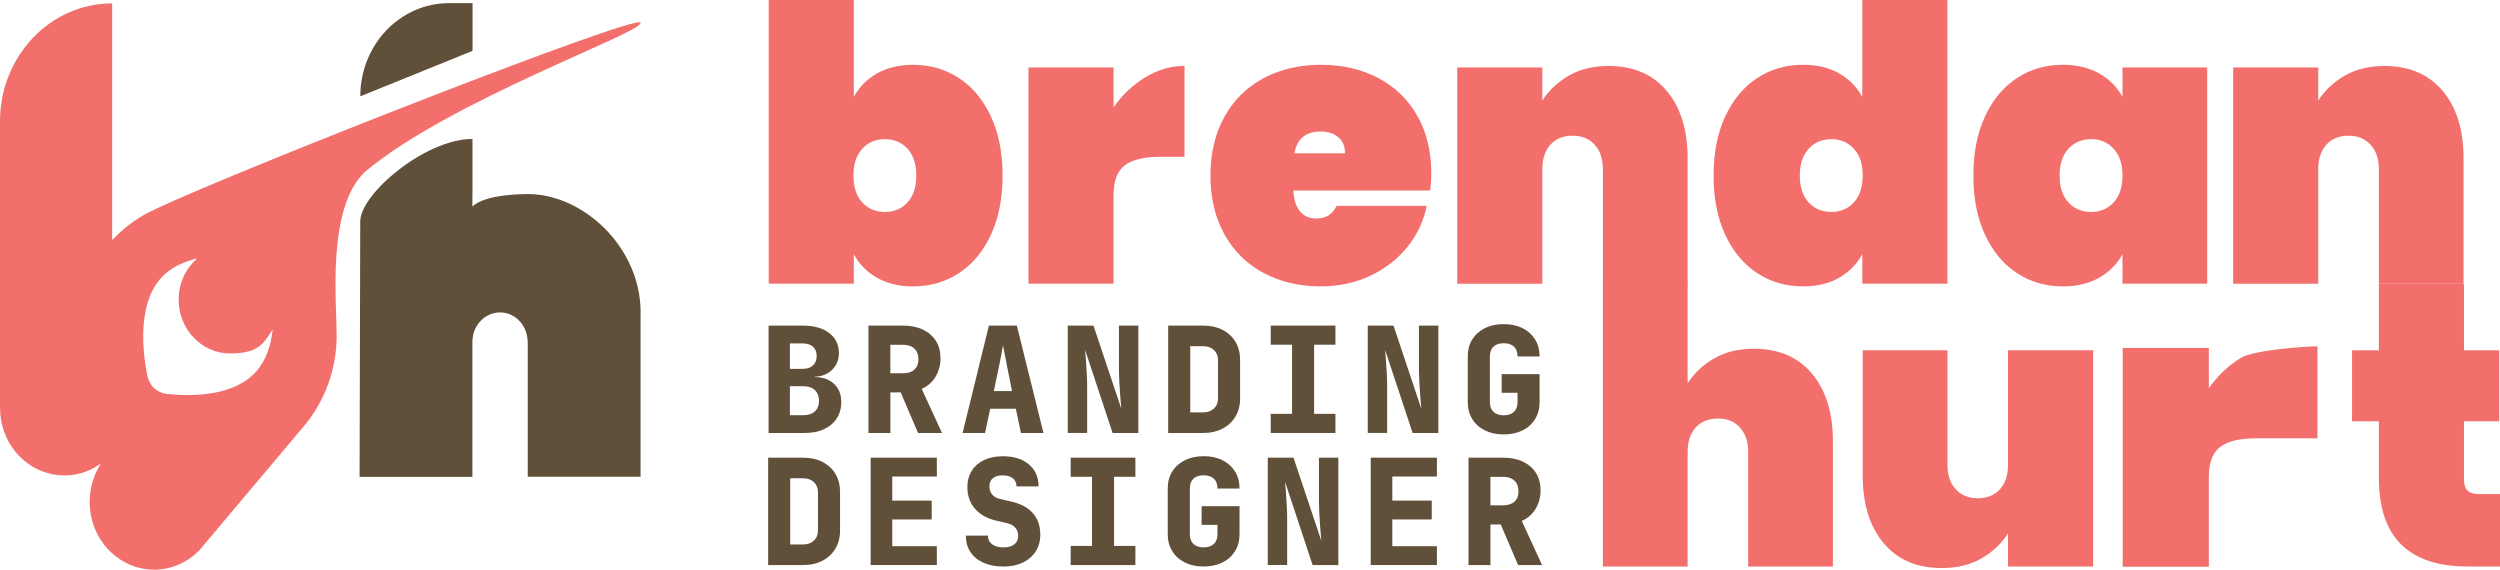
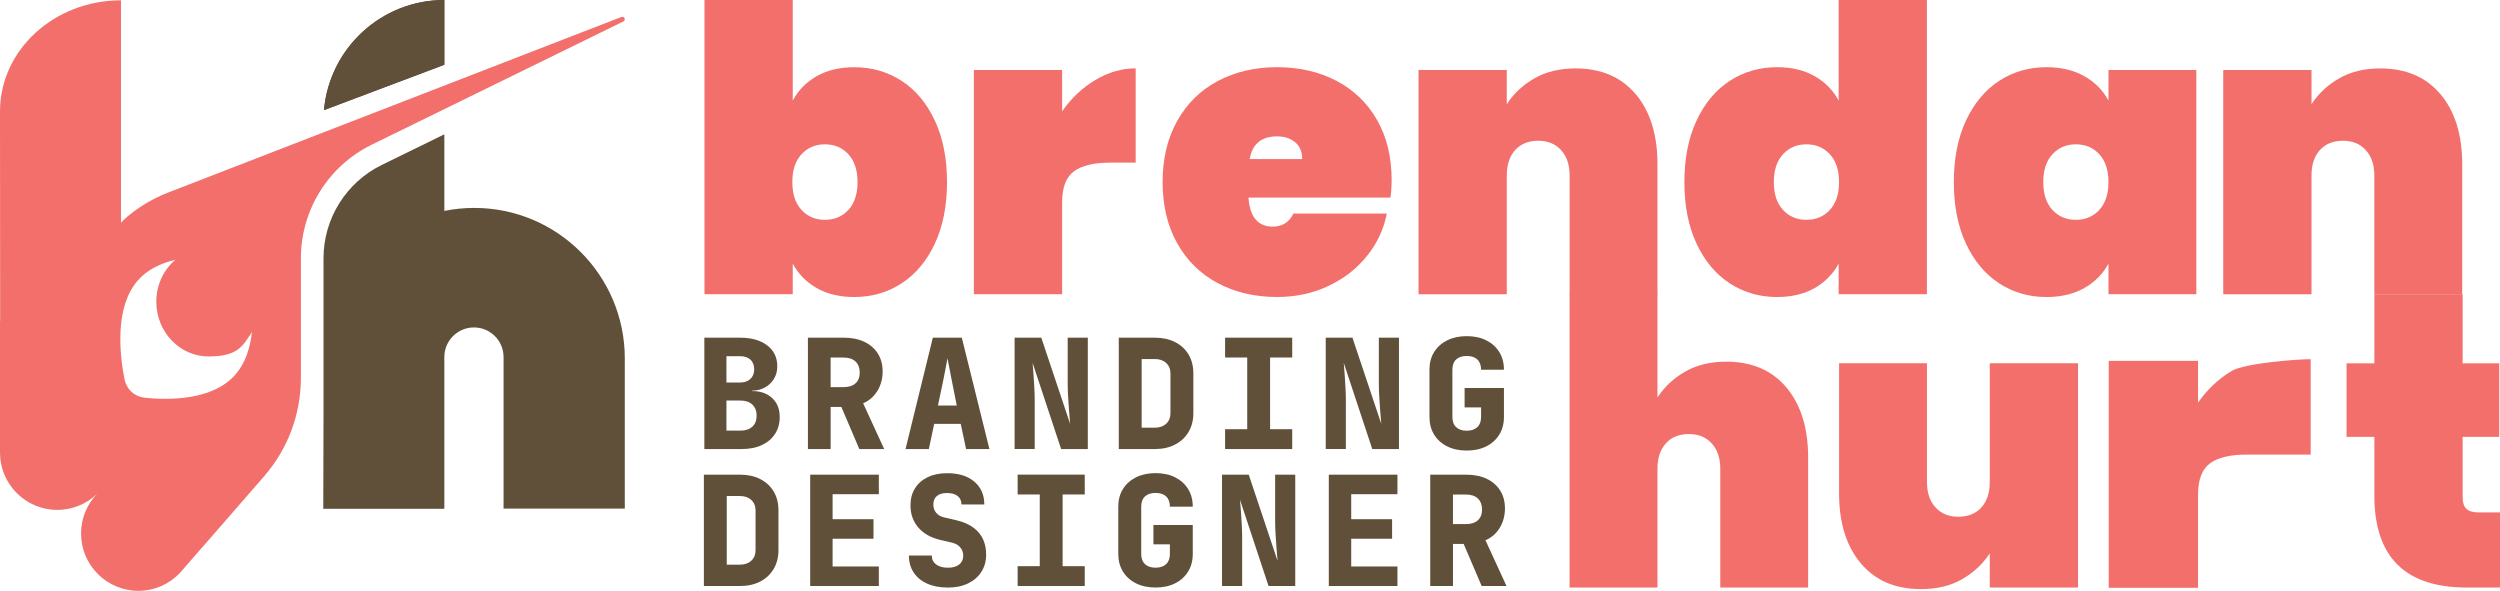
- <svg xmlns="http://www.w3.org/2000/svg" id="elZqwodpeiv1" viewBox="0 0 838.96 191.17" shape-rendering="geometricPrecision" text-rendering="geometricPrecision" project-id="cc5bd8ab054c4b50a67809c42975f9f6" export-id="6bb59fe8e66b42aa8fa35341a6b63e95" cached="false">
+ <svg xmlns="http://www.w3.org/2000/svg" id="eIHOKbcjCSo1" viewBox="0 0 808.94 191.17" shape-rendering="geometricPrecision" text-rendering="geometricPrecision" project-id="a5a94c936b1747d99cd704dc717e478d" export-id="73c840f5e6d54b18b5d609e1775b9552" cached="false">
  <g>
    <g>
-       <path d="M158.58,17.1v-16.05h-7.9c-16.42,0-29.77,13.98-29.77,31.27v0l37.67-15.25v.03v0Z" fill="#605039" />
-       <path d="M52.57,70c-.6.26-1.14.55-1.77.83-.98.46-1.8.89-2.37,1.21-.05.03-.14.06-.19.11-.25.14-.44.26-.6.37v0c-3.65,2.15-6.95,4.82-9.86,7.95l-.14-.14v-79.19C16.86,1.14,0,18.86,0,40.71v96.08v0c0,5.83,2.1,11.66,6.32,16.11c7.52,7.9,19.12,8.73,27.56,2.64-5.77,8.87-4.98,21.08,2.53,28.95c8.47,8.9,22.2,8.9,30.64,0l35.44-42.07v0c6.51-8.07,10.49-18.46,10.49-29.86s-3.32-42.59,9.4-54.79c28.25-24.01,94.51-47.24,92.55-50.2-1.77-2.73-132.97,48.64-162.39,62.4v0l.03.03v0Zm3.3,62.17c-3.19-.34-5.77-2.79-6.43-6.09-1.61-8.13-3.3-23.63,4.3-32.45c3.19-3.73,7.74-5.8,12.45-6.92-3.81,3.33-6.26,8.27-6.24,13.84c0,9.96,7.74,18.06,17.24,18.06s11.22-3.24,14.33-8.1c-.57,5.11-2.07,10.14-5.34,13.93-7.6,8.84-22.44,8.59-30.32,7.75v0-.03h.01v.01Z" fill="#f26f6c" />
-       <path d="M214.99,104.89c0-21.97-19.26-39.77-37.86-39.77-15.66.14-18.6,4.22-18.6,4.22v-4.22v0l.03-.11v-18.38h-.03c-15.88,0-37.64,18.49-37.64,27.65s-.22,85.75-.22,85.75h37.86v-45.37v0-.43c0-.11.05-.23.05-.34.03-.57.14-1.12.25-1.67c0-.11.03-.17.05-.26.95-3.47,3.65-6.17,7.03-6.92.6-.14,1.25-.2,1.88-.2c1.28,0,2.51.26,3.62.78c3.19,1.41,5.45,4.71,5.64,8.56h.05v45.8h37.86v-55.16v0l.03.09v-.02Z" fill="#605039" />
+       <path d="M264.29,24.64c3.39-1.93,7.44-2.89,12.16-2.89c5.66,0,10.76,1.48,15.31,4.43c4.55,2.96,8.13,7.26,10.75,12.87c2.61,5.62,3.92,12.25,3.92,19.88s-1.31,14.26-3.92,19.87c-2.62,5.62-6.2,9.9-10.75,12.87-4.54,2.96-9.65,4.44-15.31,4.44-4.72,0-8.77-.96-12.16-2.89-3.39-1.94-5.98-4.58-7.78-7.92v9.9h-28.56v-95.2h28.56v32.55c1.8-3.35,4.39-5.99,7.78-7.92v0v.01Zm10.23,25.28c-1.97-2.15-4.5-3.22-7.59-3.22s-5.62,1.08-7.59,3.22-2.96,5.14-2.96,9s.98,6.86,2.96,9c1.97,2.15,4.51,3.21,7.59,3.21s5.62-1.07,7.59-3.21s2.96-5.15,2.96-9-.99-6.87-2.96-9Z" fill="#f26f6c" />
+       <path d="M354.36,25.92c4.2-2.53,8.58-3.8,13.12-3.8v30.5h-8.1c-5.4,0-9.37.94-11.9,2.83-2.53,1.88-3.8,5.23-3.8,10.03v29.72h-28.56v-72.55h28.56v13.38c2.91-4.21,6.48-7.57,10.67-10.1h.01v0-.01Z" fill="#f26f6c" />
+       <path d="M449.91,63.94h-45.93c.43,6.26,3.04,9.39,7.85,9.39c3.09,0,5.32-1.41,6.69-4.24h30.23c-1.03,5.14-3.19,9.76-6.5,13.82-3.3,4.08-7.46,7.3-12.48,9.65-5.01,2.37-10.53,3.54-16.53,3.54-7.2,0-13.62-1.5-19.23-4.5-5.62-3-9.99-7.31-13.12-12.93-3.14-5.61-4.7-12.2-4.7-19.75s1.56-14.13,4.7-19.75c3.13-5.62,7.5-9.94,13.12-12.93c5.62-3,12.03-4.5,19.23-4.5s13.62,1.48,19.24,4.43c5.61,2.96,9.99,7.19,13.12,12.68s4.7,11.97,4.7,19.42c0,1.98-.13,3.86-.38,5.66h-.01v.01ZM421.35,51.46c0-2.4-.77-4.22-2.32-5.47-1.54-1.25-3.47-1.86-5.79-1.86-5.06,0-8.02,2.44-8.87,7.33h16.98Z" fill="#f26f6c" />
+       <path d="M529.31,30.49c4.67,5.58,7.01,13.13,7.01,22.65v42.07h-28.43v-38.47c0-3.43-.93-6.16-2.77-8.17-1.84-2.02-4.31-3.03-7.4-3.03s-5.66,1.01-7.46,3.03c-1.8,2.01-2.7,4.73-2.7,8.17v38.47h-28.56v-72.56h28.56v11.06c2.23-3.42,5.21-6.22,8.94-8.35c3.73-2.15,8.17-3.22,13.31-3.22c8.32,0,14.81,2.8,19.49,8.37v-.02h.01Z" fill="#f26f6c" />
+       <path d="M548.95,39.04c2.62-5.61,6.2-9.9,10.74-12.87c4.54-2.95,9.65-4.43,15.31-4.43c4.72,0,8.77.96,12.16,2.89s5.98,4.56,7.78,7.92v-32.55h28.56v95.2h-28.56v-9.9c-1.8,3.34-4.4,5.98-7.78,7.92-3.39,1.93-7.44,2.89-12.16,2.89-5.66,0-10.77-1.48-15.31-4.44s-8.12-7.24-10.74-12.87c-2.62-5.61-3.92-12.24-3.92-19.87s1.3-14.26,3.92-19.88v0-.01Zm43.16,10.88c-1.97-2.15-4.5-3.22-7.59-3.22s-5.62,1.08-7.59,3.22-2.96,5.14-2.96,9s.98,6.86,2.96,9c1.97,2.15,4.51,3.21,7.59,3.21s5.62-1.07,7.59-3.21c1.97-2.15,2.96-5.15,2.96-9s-.99-6.87-2.96-9Z" fill="#f26f6c" />
+       <path d="M636.13,39.04c2.62-5.61,6.2-9.9,10.74-12.87c4.54-2.95,9.65-4.43,15.31-4.43c4.72,0,8.79.96,12.22,2.89s6.05,4.56,7.85,7.92v-9.9h28.43v72.55h-28.43v-9.9c-1.8,3.34-4.42,5.98-7.85,7.92-3.43,1.93-7.5,2.89-12.22,2.89-5.66,0-10.77-1.48-15.31-4.44s-8.12-7.24-10.74-12.87c-2.62-5.61-3.92-12.24-3.92-19.87s1.3-14.26,3.92-19.88v0-.01Zm43.16,10.88c-1.97-2.15-4.5-3.22-7.59-3.22s-5.62,1.08-7.59,3.22-2.96,5.14-2.96,9s.98,6.86,2.96,9c1.97,2.15,4.51,3.21,7.59,3.21s5.62-1.07,7.59-3.21c1.97-2.15,2.96-5.15,2.96-9s-.99-6.87-2.96-9Z" fill="#f26f6c" />
+       <path d="M789.7,30.49c4.67,5.58,7.01,13.13,7.01,22.65v42.07h-28.43v-38.47c0-3.43-.93-6.16-2.77-8.17-1.84-2.02-4.31-3.03-7.4-3.03s-5.66,1.01-7.46,3.03c-1.8,2.01-2.7,4.73-2.7,8.17v38.47h-28.56v-72.56h28.56v11.06c2.23-3.42,5.21-6.22,8.94-8.35c3.73-2.15,8.17-3.22,13.31-3.22c8.32,0,14.81,2.8,19.49,8.37v-.02h.01Z" fill="#f26f6c" />
+       <path d="M578.06,125.4c-4.68-5.57-11.17-8.37-19.49-8.37-5.15,0-9.59,1.08-13.31,3.23-3.74,2.13-6.71,4.93-8.94,8.35v-33.7h-28.44v95.2h28.44v-38.47c0-3.43.9-6.15,2.7-8.16c1.8-2.02,4.28-3.03,7.46-3.03s5.55,1.01,7.39,3.03c1.85,2.01,2.77,4.73,2.77,8.16v38.47h28.43v-42.07c0-9.51-2.34-17.06-7.01-22.64v0Z" fill="#f26f6c" />
+       <path d="M672.4,117.56v72.55h-28.56v-11.07c-2.23,3.43-5.21,6.22-8.94,8.37s-8.17,3.21-13.32,3.21c-8.32,0-14.81-2.78-19.49-8.37-4.67-5.57-7.01-13.12-7.01-22.64v-42.07h28.44v38.47c0,3.42.92,6.16,2.76,8.17c1.84,2.02,4.31,3.03,7.4,3.03s5.66-1.01,7.46-3.03c1.8-2.01,2.7-4.74,2.7-8.17v-38.47h28.56v.02v0Z" fill="#f26f6c" />
+       <path d="M808.94,165.8v24.31h-10.8c-19.9,0-29.85-9.9-29.85-29.72v-19.03h-9v-23.8h9v-22.36h28.56v22.36h11.84v23.8h-11.84v19.56c0,1.72.4,2.95,1.22,3.73s2.17,1.16,4.05,1.16h6.82v-.01Z" fill="#f26f6c" />
+       <path d="M722.03,120.07c4.25-2.56,21.05-3.84,25.65-3.84v30.86h-20.57c-5.47,0-9.48.96-12.04,2.86-2.56,1.91-3.84,5.3-3.84,10.16v30.08h-28.9v-73.43h28.9v13.54c2.95-4.25,6.55-7.66,10.81-10.22h-.01v-.01Z" fill="#f26f6c" />
+       <g>
+         <path d="M227.91,145.3v-36.03h11.6c3.65,0,6.56.83,8.74,2.49c2.17,1.66,3.26,3.91,3.26,6.74c0,1.58-.37,2.96-1.11,4.15-.74,1.18-1.73,2.11-2.96,2.76-1.23.66-2.57.99-4.02.99v.15c1.61-.03,3.08.26,4.42.89c1.33.63,2.41,1.56,3.23,2.81s1.23,2.8,1.23,4.64c0,2.11-.5,3.94-1.51,5.5-1,1.56-2.43,2.77-4.27,3.63s-4.03,1.28-6.56,1.28h-12.05Zm7.15-21.52h4.34c1.45,0,2.58-.39,3.41-1.16.82-.77,1.23-1.82,1.23-3.13s-.41-2.39-1.23-3.13-1.96-1.11-3.41-1.11h-4.34v8.54v0-.01Zm0,15.55h4.59c1.61,0,2.88-.43,3.8-1.28s1.38-2.04,1.38-3.55-.46-2.71-1.38-3.58-2.19-1.31-3.8-1.31h-4.59v9.72Z" fill="#605039" />
+         <path d="M261.42,145.3v-36.03h11.6c2.57,0,4.79.44,6.66,1.33s3.33,2.16,4.37,3.8c1.04,1.65,1.55,3.59,1.55,5.82s-.57,4.43-1.7,6.27c-1.14,1.84-2.67,3.18-4.61,4l6.81,14.81h-8.04l-5.82-13.62h-3.46v13.62h-7.36Zm7.35-20.04h4.24c1.64,0,2.92-.41,3.82-1.23s1.36-1.97,1.36-3.45-.45-2.75-1.36-3.6-2.18-1.28-3.82-1.28h-4.24v9.58-.02Z" fill="#605039" />
+         <path d="M293.01,145.3l8.83-36.03h9.38l8.93,36.03h-7.55l-1.73-8.14h-8.59l-1.73,8.14h-7.55.01Zm10.51-14.07h6.07l-1.73-8.69c-.23-1.25-.47-2.49-.72-3.73-.25-1.23-.44-2.2-.57-2.89-.13.69-.3,1.65-.52,2.86-.21,1.22-.45,2.45-.72,3.7l-1.83,8.74h.02v.01Z" fill="#605039" />
+         <path d="M328.3,145.3v-36.03h8.64l9.33,27.89c-.1-1.22-.21-2.62-.35-4.22-.13-1.6-.24-3.19-.32-4.79s-.12-2.95-.12-4.07v-14.81h6.51v36.03h-8.64l-9.23-27.89c.1,1.05.2,2.3.3,3.75s.19,2.91.27,4.39.12,2.8.12,3.95v15.79h-6.52.01v.01Z" fill="#605039" />
+         <path d="M362.01,145.3v-36.03h11.7c2.5,0,4.68.48,6.54,1.43s3.31,2.29,4.34,4.02c1.04,1.73,1.55,3.76,1.55,6.1v12.88c0,2.3-.52,4.33-1.55,6.07-1.04,1.75-2.48,3.1-4.34,4.07s-4.04,1.46-6.54,1.46h-11.7Zm7.4-6.91h4.29c1.51,0,2.73-.43,3.65-1.28.92-.86,1.38-1.99,1.38-3.41v-12.88c0-1.38-.46-2.5-1.38-3.36s-2.14-1.28-3.65-1.28h-4.29v22.21Z" fill="#605039" />
+         <path d="M396.41,145.3v-6.42h7.16v-23.2h-7.16v-6.42h21.72v6.42h-7.16v23.2h7.16v6.42h-21.72Z" fill="#605039" />
+         <path d="M428.98,145.3v-36.03h8.64l9.33,27.89c-.1-1.22-.21-2.62-.35-4.22-.13-1.6-.24-3.19-.32-4.79s-.12-2.95-.12-4.07v-14.81h6.51v36.03h-8.64l-9.23-27.89c.1,1.05.2,2.3.3,3.75s.19,2.91.27,4.39.12,2.8.12,3.95v15.79h-6.52.01v.01Z" fill="#605039" />
+         <path d="M474.59,145.79c-2.4,0-4.51-.45-6.32-1.36-1.81-.9-3.22-2.17-4.22-3.8s-1.51-3.53-1.51-5.7v-15.3c0-2.2.5-4.11,1.51-5.72c1-1.61,2.41-2.87,4.22-3.78c1.81-.9,3.92-1.36,6.32-1.36s4.55.45,6.34,1.36c1.79.9,3.19,2.16,4.2,3.78c1,1.61,1.51,3.52,1.51,5.72h-7.4c0-1.45-.4-2.55-1.21-3.31s-1.95-1.14-3.43-1.14-2.62.38-3.43,1.14-1.21,1.86-1.21,3.31v15.3c0,1.42.4,2.51,1.21,3.28s1.95,1.16,3.43,1.16s2.62-.39,3.43-1.16s1.21-1.87,1.21-3.28v-3.11h-5.33v-6.27h12.73v9.38c0,2.17-.5,4.07-1.51,5.7-1,1.63-2.4,2.9-4.2,3.8-1.79.9-3.91,1.36-6.34,1.36v0Z" fill="#605039" />
+         <path d="M227.76,189.62v-36.03h11.7c2.5,0,4.68.48,6.54,1.43s3.31,2.29,4.34,4.02c1.04,1.73,1.55,3.76,1.55,6.1v12.88c0,2.3-.52,4.33-1.55,6.07-1.04,1.75-2.48,3.1-4.34,4.07s-4.04,1.46-6.54,1.46h-11.7Zm7.4-6.91h4.29c1.51,0,2.73-.43,3.65-1.28.92-.86,1.38-1.99,1.38-3.41v-12.88c0-1.38-.46-2.5-1.38-3.36s-2.14-1.28-3.65-1.28h-4.29v22.21v0Z" fill="#605039" />
+         <path d="M262.16,189.62v-36.03h22.21v6.32h-14.96v8.09h13.23v6.32h-13.23v8.98h14.96v6.32h-22.21Z" fill="#605039" />
+         <path d="M306.58,190.11c-2.53,0-4.74-.43-6.61-1.28-1.88-.85-3.32-2.06-4.34-3.6-1.02-1.55-1.53-3.37-1.53-5.48h7.4c0,1.22.47,2.18,1.41,2.89s2.21,1.06,3.83,1.06s2.76-.35,3.63-1.04s1.31-1.64,1.31-2.86c0-1.05-.33-1.96-.99-2.71-.66-.76-1.58-1.27-2.76-1.53l-3.65-.84c-3.06-.72-5.44-2.06-7.13-4.02s-2.54-4.35-2.54-7.18c0-2.11.48-3.94,1.46-5.5.97-1.56,2.34-2.77,4.12-3.63c1.78-.85,3.88-1.28,6.32-1.28c3.68,0,6.61.91,8.76,2.74s3.23,4.29,3.23,7.38h-7.4c0-1.15-.4-2.06-1.21-2.71-.81-.66-1.97-.99-3.48-.99-1.41,0-2.5.32-3.26.96s-1.14,1.56-1.14,2.74c0,1.05.3,1.95.91,2.69s1.47,1.24,2.59,1.51l3.85.89c3.19.72,5.61,2.03,7.26,3.92s2.47,4.3,2.47,7.23c0,2.11-.52,3.97-1.55,5.58-1.04,1.61-2.49,2.86-4.34,3.75-1.86.89-4.06,1.33-6.59,1.33l-.03-.02v0Z" fill="#605039" />
+         <path d="M329.28,189.62v-6.42h7.16v-23.2h-7.16v-6.42h21.72v6.42h-7.16v23.2h7.16v6.42h-21.72Z" fill="#605039" />
+         <path d="M373.9,190.11c-2.4,0-4.51-.45-6.32-1.36-1.81-.9-3.22-2.17-4.22-3.8s-1.51-3.53-1.51-5.7v-15.3c0-2.2.5-4.11,1.51-5.72c1-1.61,2.41-2.87,4.22-3.78c1.81-.9,3.92-1.36,6.32-1.36s4.55.45,6.34,1.36c1.79.9,3.19,2.16,4.2,3.78c1,1.61,1.51,3.52,1.51,5.72h-7.4c0-1.45-.4-2.55-1.21-3.31s-1.95-1.14-3.43-1.14-2.62.38-3.43,1.14-1.21,1.86-1.21,3.31v15.3c0,1.42.4,2.51,1.21,3.28s1.95,1.16,3.43,1.16s2.62-.39,3.43-1.16s1.21-1.87,1.21-3.28v-3.11h-5.33v-6.27h12.73v9.38c0,2.17-.5,4.07-1.51,5.7-1,1.63-2.4,2.9-4.2,3.8-1.79.9-3.91,1.36-6.34,1.36v0Z" fill="#605039" />
+         <path d="M395.42,189.62v-36.03h8.64l9.33,27.89c-.1-1.22-.21-2.62-.35-4.22-.13-1.6-.24-3.19-.32-4.79s-.12-2.95-.12-4.07v-14.81h6.51v36.03h-8.64l-9.23-27.89c.1,1.05.2,2.3.3,3.75s.19,2.91.27,4.39.12,2.8.12,3.95v15.79h-6.52.01v.01Z" fill="#605039" />
+         <path d="M429.97,189.62v-36.03h22.21v6.32h-14.96v8.09h13.23v6.32h-13.23v8.98h14.96v6.32h-22.21Z" fill="#605039" />
+         <path d="M462.79,189.62v-36.03h11.6c2.57,0,4.79.44,6.66,1.33s3.33,2.16,4.37,3.8c1.04,1.65,1.55,3.59,1.55,5.82s-.57,4.43-1.7,6.27c-1.14,1.84-2.67,3.18-4.61,4l6.81,14.81h-8.04L473.61,176h-3.46v13.62h-7.36Zm7.35-20.04h4.24c1.64,0,2.92-.41,3.82-1.23s1.36-1.97,1.36-3.45-.45-2.75-1.36-3.6-2.18-1.28-3.82-1.28h-4.24v9.58-.02Z" fill="#605039" />
+       </g>
    </g>
-     <path d="M294.31,24.64c3.39-1.93,7.44-2.89,12.16-2.89c5.66,0,10.76,1.48,15.31,4.43c4.55,2.96,8.13,7.26,10.75,12.87c2.61,5.62,3.92,12.25,3.92,19.88s-1.31,14.26-3.92,19.87c-2.62,5.62-6.2,9.9-10.75,12.87-4.54,2.96-9.65,4.44-15.31,4.44-4.72,0-8.77-.96-12.16-2.89-3.39-1.94-5.98-4.58-7.78-7.92v9.9h-28.56v-95.2h28.56v32.55c1.8-3.35,4.39-5.99,7.78-7.92v0v.01Zm10.23,25.28c-1.97-2.15-4.5-3.22-7.59-3.22s-5.62,1.08-7.59,3.22-2.96,5.14-2.96,9s.98,6.86,2.96,9c1.97,2.15,4.51,3.21,7.59,3.21s5.62-1.07,7.59-3.21s2.96-5.15,2.96-9-.99-6.87-2.96-9Z" fill="#f26f6c" />
-     <path d="M384.38,25.92c4.2-2.53,8.58-3.8,13.12-3.8v30.5h-8.1c-5.4,0-9.37.94-11.9,2.83-2.53,1.88-3.8,5.23-3.8,10.03v29.72h-28.56v-72.55h28.56v13.38c2.91-4.21,6.48-7.57,10.67-10.1h.01v-.01Z" fill="#f26f6c" />
-     <path d="M479.93,63.94h-45.93c.43,6.26,3.04,9.39,7.85,9.39c3.09,0,5.32-1.41,6.69-4.24h30.23c-1.03,5.14-3.19,9.76-6.5,13.82-3.3,4.08-7.46,7.3-12.48,9.65-5.01,2.37-10.53,3.54-16.53,3.54-7.2,0-13.62-1.5-19.23-4.5-5.62-3-9.99-7.31-13.12-12.93-3.14-5.61-4.7-12.2-4.7-19.75s1.56-14.13,4.7-19.75c3.13-5.62,7.5-9.94,13.12-12.93c5.62-3,12.03-4.5,19.23-4.5s13.62,1.48,19.24,4.43c5.61,2.96,9.99,7.19,13.12,12.68s4.7,11.97,4.7,19.42c0,1.98-.13,3.86-.38,5.66h-.01v.01ZM451.37,51.46c0-2.4-.77-4.22-2.32-5.47-1.54-1.25-3.47-1.86-5.79-1.86-5.06,0-8.02,2.44-8.87,7.33h16.98Z" fill="#f26f6c" />
-     <path d="M559.33,30.49c4.67,5.58,7.01,13.13,7.01,22.65v42.07h-28.43v-38.47c0-3.43-.93-6.16-2.77-8.17-1.84-2.02-4.31-3.03-7.4-3.03s-5.66,1.01-7.46,3.03c-1.8,2.01-2.7,4.73-2.7,8.17v38.47h-28.56v-72.56h28.56v11.06c2.23-3.42,5.21-6.22,8.94-8.35c3.73-2.15,8.17-3.22,13.31-3.22c8.32,0,14.81,2.8,19.49,8.37v-.02h.01Z" fill="#f26f6c" />
-     <path d="M578.97,39.04c2.62-5.61,6.2-9.9,10.74-12.87c4.54-2.95,9.65-4.43,15.31-4.43c4.72,0,8.77.96,12.16,2.89s5.98,4.56,7.78,7.92v-32.55h28.56v95.2h-28.56v-9.9c-1.8,3.34-4.4,5.98-7.78,7.92-3.39,1.93-7.44,2.89-12.16,2.89-5.66,0-10.77-1.48-15.31-4.44s-8.12-7.24-10.74-12.87c-2.62-5.61-3.92-12.24-3.92-19.87s1.3-14.26,3.92-19.88v0-.01Zm43.16,10.88c-1.97-2.15-4.5-3.22-7.59-3.22s-5.62,1.08-7.59,3.22-2.96,5.14-2.96,9s.98,6.86,2.96,9c1.97,2.15,4.51,3.21,7.59,3.21s5.62-1.07,7.59-3.21c1.97-2.15,2.96-5.15,2.96-9s-.99-6.87-2.96-9Z" fill="#f26f6c" />
-     <path d="M666.15,39.04c2.62-5.61,6.2-9.9,10.74-12.87c4.54-2.95,9.65-4.43,15.31-4.43c4.72,0,8.79.96,12.22,2.89s6.05,4.56,7.85,7.92v-9.9h28.43v72.55h-28.43v-9.9c-1.8,3.34-4.42,5.98-7.85,7.92-3.43,1.93-7.5,2.89-12.22,2.89-5.66,0-10.77-1.48-15.31-4.44s-8.12-7.24-10.74-12.87c-2.62-5.61-3.92-12.24-3.92-19.87s1.3-14.26,3.92-19.88v0-.01Zm43.16,10.88c-1.97-2.15-4.5-3.22-7.59-3.22s-5.62,1.08-7.59,3.22-2.96,5.14-2.96,9s.98,6.86,2.96,9c1.97,2.15,4.51,3.21,7.59,3.21s5.62-1.07,7.59-3.21c1.97-2.15,2.96-5.15,2.96-9s-.99-6.87-2.96-9Z" fill="#f26f6c" />
-     <path d="M819.72,30.49c4.67,5.58,7.01,13.13,7.01,22.65v42.07h-28.43v-38.47c0-3.43-.93-6.16-2.77-8.17-1.84-2.02-4.31-3.03-7.4-3.03s-5.66,1.01-7.46,3.03c-1.8,2.01-2.7,4.73-2.7,8.17v38.47h-28.56v-72.56h28.56v11.06c2.23-3.42,5.21-6.22,8.94-8.35c3.73-2.15,8.17-3.22,13.31-3.22c8.32,0,14.81,2.8,19.49,8.37v-.02h.01Z" fill="#f26f6c" />
-     <path d="M608.08,125.4c-4.68-5.57-11.17-8.37-19.49-8.37-5.15,0-9.59,1.08-13.31,3.23-3.74,2.13-6.71,4.93-8.94,8.35v-33.7h-28.44v95.2h28.44v-38.47c0-3.43.9-6.15,2.7-8.16c1.8-2.02,4.28-3.03,7.46-3.03s5.55,1.01,7.39,3.03c1.85,2.01,2.77,4.73,2.77,8.16v38.47h28.43v-42.07c0-9.51-2.34-17.06-7.01-22.64Z" fill="#f26f6c" />
-     <path d="M702.42,117.56v72.55h-28.56v-11.07c-2.23,3.43-5.21,6.22-8.94,8.37s-8.17,3.21-13.32,3.21c-8.32,0-14.81-2.78-19.49-8.37-4.67-5.57-7.01-13.12-7.01-22.64v-42.07h28.44v38.47c0,3.42.92,6.16,2.76,8.17c1.84,2.02,4.31,3.03,7.4,3.03s5.66-1.01,7.46-3.03c1.8-2.01,2.7-4.74,2.7-8.17v-38.47h28.56v.02Z" fill="#f26f6c" />
-     <path d="M838.96,165.8v24.31h-10.8c-19.9,0-29.85-9.9-29.85-29.72v-19.03h-9v-23.8h9v-22.36h28.56v22.36h11.84v23.8h-11.84v19.56c0,1.72.4,2.95,1.22,3.73s2.17,1.16,4.05,1.16h6.82v-.01Z" fill="#f26f6c" />
-     <path d="M752.05,120.07c4.25-2.56,21.05-3.84,25.65-3.84v30.86h-20.57c-5.47,0-9.48.96-12.04,2.86-2.56,1.91-3.84,5.3-3.84,10.16v30.08h-28.9v-73.43h28.9v13.54c2.95-4.25,6.55-7.66,10.81-10.22v0l-.01-.01Z" fill="#f26f6c" />
+     <path d="M143.78,0v20.95L104.83,35.63C106.59,15.67,123.36,0,143.78,0Z" fill="#605039" />
+     <path d="M71.81,90.23c-.06-.06-.11-.12-.17-.18.06.06.11.12.17.18Z" fill="#605039" />
+     <path d="M143.78,0v20.95L104.83,35.63C106.59,15.67,123.36,0,143.78,0Z" fill="#605039" />
    <g>
-       <path d="M257.93,145.3v-36.03h11.6c3.65,0,6.56.83,8.74,2.49c2.17,1.66,3.26,3.91,3.26,6.74c0,1.58-.37,2.96-1.11,4.15-.74,1.18-1.73,2.11-2.96,2.76-1.23.66-2.57.99-4.02.99v.15c1.61-.03,3.08.26,4.42.89c1.33.63,2.41,1.56,3.23,2.81s1.23,2.8,1.23,4.64c0,2.11-.5,3.94-1.51,5.5-1,1.56-2.43,2.77-4.27,3.63s-4.03,1.28-6.56,1.28h-12.05Zm7.15-21.52h4.34c1.45,0,2.58-.39,3.41-1.16.82-.77,1.23-1.82,1.23-3.13s-.41-2.39-1.23-3.13-1.96-1.11-3.41-1.11h-4.34v8.54v0-.01Zm0,15.55h4.59c1.61,0,2.88-.43,3.8-1.28s1.38-2.04,1.38-3.55-.46-2.71-1.38-3.58-2.19-1.31-3.8-1.31h-4.59v9.72Z" fill="#605039" />
-       <path d="M291.44,145.3v-36.03h11.6c2.57,0,4.79.44,6.66,1.33s3.33,2.16,4.37,3.8c1.04,1.65,1.55,3.59,1.55,5.82s-.57,4.43-1.7,6.27c-1.14,1.84-2.67,3.18-4.61,4l6.81,14.81h-8.04l-5.82-13.62h-3.46v13.62h-7.36Zm7.35-20.04h4.24c1.64,0,2.92-.41,3.82-1.23s1.36-1.97,1.36-3.45-.45-2.75-1.36-3.6-2.18-1.28-3.82-1.28h-4.24v9.58-.02Z" fill="#605039" />
-       <path d="M323.03,145.3l8.83-36.03h9.38l8.93,36.03h-7.55l-1.73-8.14h-8.59l-1.73,8.14h-7.55.01Zm10.51-14.07h6.07l-1.73-8.69c-.23-1.25-.47-2.49-.72-3.73-.25-1.23-.44-2.2-.57-2.89-.13.69-.3,1.65-.52,2.86-.21,1.22-.45,2.45-.72,3.7l-1.83,8.74h.02v.01Z" fill="#605039" />
-       <path d="M358.32,145.3v-36.03h8.64l9.33,27.89c-.1-1.22-.21-2.62-.35-4.22-.13-1.6-.24-3.19-.32-4.79s-.12-2.95-.12-4.07v-14.81h6.51v36.03h-8.64l-9.23-27.89c.1,1.05.2,2.3.3,3.75s.19,2.91.27,4.39.12,2.8.12,3.95v15.79h-6.52v0l.01.01Z" fill="#605039" />
-       <path d="M392.03,145.3v-36.03h11.7c2.5,0,4.68.48,6.54,1.43s3.31,2.29,4.34,4.02c1.04,1.73,1.55,3.76,1.55,6.1v12.88c0,2.3-.52,4.33-1.55,6.07-1.04,1.75-2.48,3.1-4.34,4.07s-4.04,1.46-6.54,1.46h-11.7Zm7.4-6.91h4.29c1.51,0,2.73-.43,3.65-1.28.92-.86,1.38-1.99,1.38-3.41v-12.88c0-1.38-.46-2.5-1.38-3.36s-2.14-1.28-3.65-1.28h-4.29v22.21Z" fill="#605039" />
-       <path d="M426.43,145.3v-6.42h7.16v-23.2h-7.16v-6.42h21.72v6.42h-7.16v23.2h7.16v6.42h-21.72Z" fill="#605039" />
-       <path d="M459,145.3v-36.03h8.64l9.33,27.89c-.1-1.22-.21-2.62-.35-4.22-.13-1.6-.24-3.19-.32-4.79s-.12-2.95-.12-4.07v-14.81h6.51v36.03h-8.64l-9.23-27.89c.1,1.05.2,2.3.3,3.75s.19,2.91.27,4.39.12,2.8.12,3.95v15.79h-6.52.01v.01Z" fill="#605039" />
-       <path d="M504.61,145.79c-2.4,0-4.51-.45-6.32-1.36-1.81-.9-3.22-2.17-4.22-3.8s-1.51-3.53-1.51-5.7v-15.3c0-2.2.5-4.11,1.51-5.72c1-1.61,2.41-2.87,4.22-3.78c1.81-.9,3.92-1.36,6.32-1.36s4.55.45,6.34,1.36c1.79.9,3.19,2.16,4.2,3.78c1,1.61,1.51,3.52,1.51,5.72h-7.4c0-1.45-.4-2.55-1.21-3.31s-1.95-1.14-3.43-1.14-2.62.38-3.43,1.14-1.21,1.86-1.21,3.31v15.3c0,1.42.4,2.51,1.21,3.28s1.95,1.16,3.43,1.16s2.62-.39,3.43-1.16s1.21-1.87,1.21-3.28v-3.11h-5.33v-6.27h12.73v9.38c0,2.17-.5,4.07-1.51,5.7-1,1.63-2.4,2.9-4.2,3.8-1.79.9-3.91,1.36-6.34,1.36Z" fill="#605039" />
-       <path d="M257.78,189.62v-36.03h11.7c2.5,0,4.68.48,6.54,1.43s3.31,2.29,4.34,4.02c1.04,1.73,1.55,3.76,1.55,6.1v12.88c0,2.3-.52,4.33-1.55,6.07-1.04,1.75-2.48,3.1-4.34,4.07s-4.04,1.46-6.54,1.46h-11.7Zm7.4-6.91h4.29c1.51,0,2.73-.43,3.65-1.28.92-.86,1.38-1.99,1.38-3.41v-12.88c0-1.38-.46-2.5-1.38-3.36s-2.14-1.28-3.65-1.28h-4.29v22.21v0Z" fill="#605039" />
-       <path d="M292.18,189.62v-36.03h22.21v6.32h-14.96v8.09h13.23v6.32h-13.23v8.98h14.96v6.32h-22.21Z" fill="#605039" />
-       <path d="M336.6,190.11c-2.53,0-4.74-.43-6.61-1.28-1.88-.85-3.32-2.06-4.34-3.6-1.02-1.55-1.53-3.37-1.53-5.48h7.4c0,1.22.47,2.18,1.41,2.89s2.21,1.06,3.83,1.06s2.76-.35,3.63-1.04s1.31-1.64,1.31-2.86c0-1.05-.33-1.96-.99-2.71-.66-.76-1.58-1.27-2.76-1.53l-3.65-.84c-3.06-.72-5.44-2.06-7.13-4.02s-2.54-4.35-2.54-7.18c0-2.11.48-3.94,1.46-5.5.97-1.56,2.34-2.77,4.12-3.63c1.78-.85,3.88-1.28,6.32-1.28c3.68,0,6.61.91,8.76,2.74s3.23,4.29,3.23,7.38h-7.4c0-1.15-.4-2.06-1.21-2.71-.81-.66-1.97-.99-3.48-.99-1.41,0-2.5.32-3.26.96s-1.14,1.56-1.14,2.74c0,1.05.3,1.95.91,2.69s1.47,1.24,2.59,1.51l3.85.89c3.19.72,5.61,2.03,7.26,3.92s2.47,4.3,2.47,7.23c0,2.11-.52,3.97-1.55,5.58-1.04,1.61-2.49,2.86-4.34,3.75-1.86.89-4.06,1.33-6.59,1.33l-.03-.02Z" fill="#605039" />
-       <path d="M359.3,189.62v-6.42h7.16v-23.2h-7.16v-6.42h21.72v6.42h-7.16v23.2h7.16v6.42c0,0-21.72,0-21.72,0Z" fill="#605039" />
-       <path d="M403.92,190.11c-2.4,0-4.51-.45-6.32-1.36-1.81-.9-3.22-2.17-4.22-3.8s-1.51-3.53-1.51-5.7v-15.3c0-2.2.5-4.11,1.51-5.72c1-1.61,2.41-2.87,4.22-3.78c1.81-.9,3.92-1.36,6.32-1.36s4.55.45,6.34,1.36c1.79.9,3.19,2.16,4.2,3.78c1,1.61,1.51,3.52,1.51,5.72h-7.4c0-1.45-.4-2.55-1.21-3.31s-1.95-1.14-3.43-1.14-2.62.38-3.43,1.14-1.21,1.86-1.21,3.31v15.3c0,1.42.4,2.51,1.21,3.28s1.95,1.16,3.43,1.16s2.62-.39,3.43-1.16s1.21-1.87,1.21-3.28v-3.11h-5.33v-6.27h12.73v9.38c0,2.17-.5,4.07-1.51,5.7-1,1.63-2.4,2.9-4.2,3.8-1.79.9-3.91,1.36-6.34,1.36Z" fill="#605039" />
-       <path d="M425.44,189.62v-36.03h8.64l9.33,27.89c-.1-1.22-.21-2.62-.35-4.22-.13-1.6-.24-3.19-.32-4.79s-.12-2.95-.12-4.07v-14.81h6.51v36.03h-8.64l-9.23-27.89c.1,1.05.2,2.3.3,3.75s.19,2.91.27,4.39.12,2.8.12,3.95v15.79h-6.52.01v.01Z" fill="#605039" />
-       <path d="M459.99,189.62v-36.03h22.21v6.32h-14.96v8.09h13.23v6.32h-13.23v8.98h14.96v6.32h-22.21Z" fill="#605039" />
-       <path d="M492.81,189.62v-36.03h11.6c2.57,0,4.79.44,6.66,1.33s3.33,2.16,4.37,3.8c1.04,1.65,1.55,3.59,1.55,5.82s-.57,4.43-1.7,6.27c-1.14,1.84-2.67,3.18-4.61,4l6.81,14.81h-8.04L503.63,176h-3.46v13.62h-7.36Zm7.35-20.04h4.24c1.64,0,2.92-.41,3.82-1.23s1.36-1.97,1.36-3.45-.45-2.75-1.36-3.6-2.18-1.28-3.82-1.28h-4.24v9.58-.02Z" fill="#605039" />
+       <path d="M104.6,164.63v0c0,0,0,.04,0,0Z" fill="#605039" />
+       <path d="M153.45,67.28v0c-3.31,0-6.54.33-9.67.96v-24.78l-20.25,9.91c-5.66,2.77-10.41,7.06-13.75,12.41s-5.1,11.5-5.1,17.8v51.23v0c-.04,16.22-.08,29.14-.08,29.82h39.18v-49.1c0-5.29,4.29-9.58,9.58-9.58v0c5.29,0,9.58,4.29,9.58,9.58v49.04h39.23v-48.57c0-26.91-21.81-48.72-48.72-48.72Z" fill="#605039" />
    </g>
+     <path d="M201.08,5.49L54.39,62.31c-9.88,3.85-15.24,9.72-15.24,9.72v-71.92C17.52,0.11,-0.01,16.21,0,36.06l.05,67.81-.05-.04v42.62c0,10.24,8.3,18.54,18.54,18.54c3.72,0,7.17-1.1,10.07-2.98c1.06-.69,2.05-1.48,2.94-2.36-3.29,3.34-5.32,7.92-5.32,12.98c0,10.24,8.3,18.54,18.54,18.54c5.3,0,10.07-2.22,13.44-5.78.37-.37,27.5-31.56,27.5-31.56c7.27-8.5,11.65-19.54,11.65-31.6v-38.65c0-15.64,8.9-29.91,22.95-36.78l81.4-39.86c.91-.44.31-1.81-.63-1.45ZM76.29,121.07c-7.44,8.67-21.99,8.42-29.71,7.6v-.03v0c-3.12-.35-5.67-2.73-6.3-5.97-1.57-7.97-3.23-23.17,4.22-31.81c3.12-3.66,7.58-5.69,12.2-6.79-3.74,3.26-6.14,8.11-6.12,13.57c0,9.76,7.58,17.7,16.9,17.7s11-3.18,14.05-7.94c-.56,5.01-2.03,9.94-5.24,13.65v.02Z" fill="#f26f6c" />
  </g>
-   <path id="elZqwodpeiv35" d="M18.359,104.82Q29.98,113.65,33.88,109.27c3.9-4.38,14.61-8.99,21.99-26.36q0-4.24-7.63-4.24L18.359,104.82Z" transform="translate(.000001 0.000001)" fill="#f26f6c" stroke-width="1.678" />
+   <path id="eIHOKbcjCSo39" d="M20.889,94.454q10.234,7.05,14.134,2.67c3.9-4.38,33.952-16.269,33.952-16.269q0,0-9.416-4.075L20.889,94.454Z" transform="matrix(0.829416 0 0 1.850113 -2.818387 -70.92084)" fill="#f26f6c" stroke-width="1.678" />
</svg>
